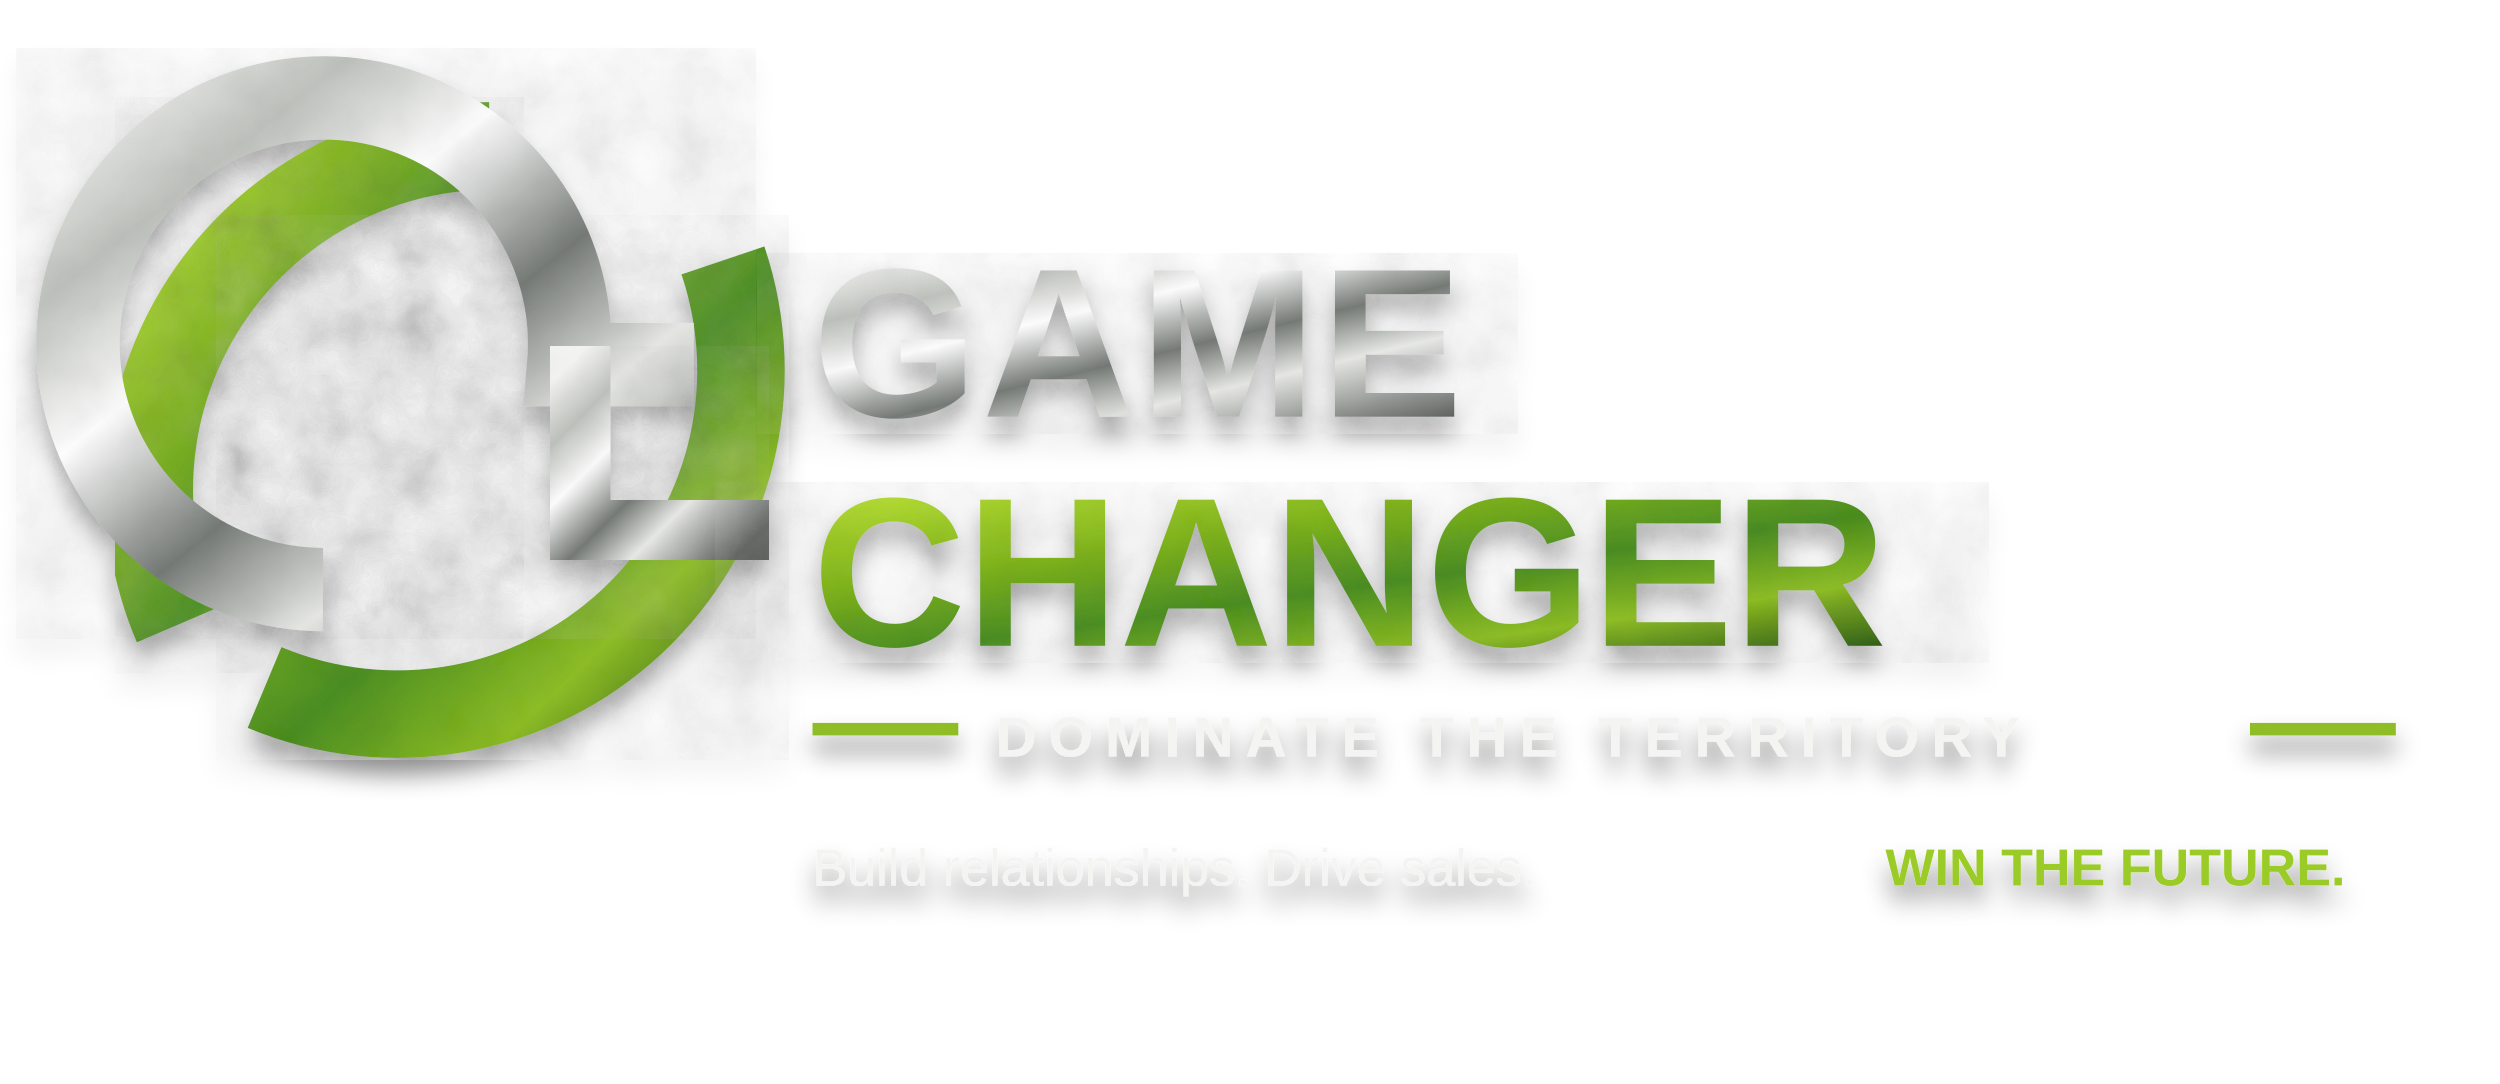
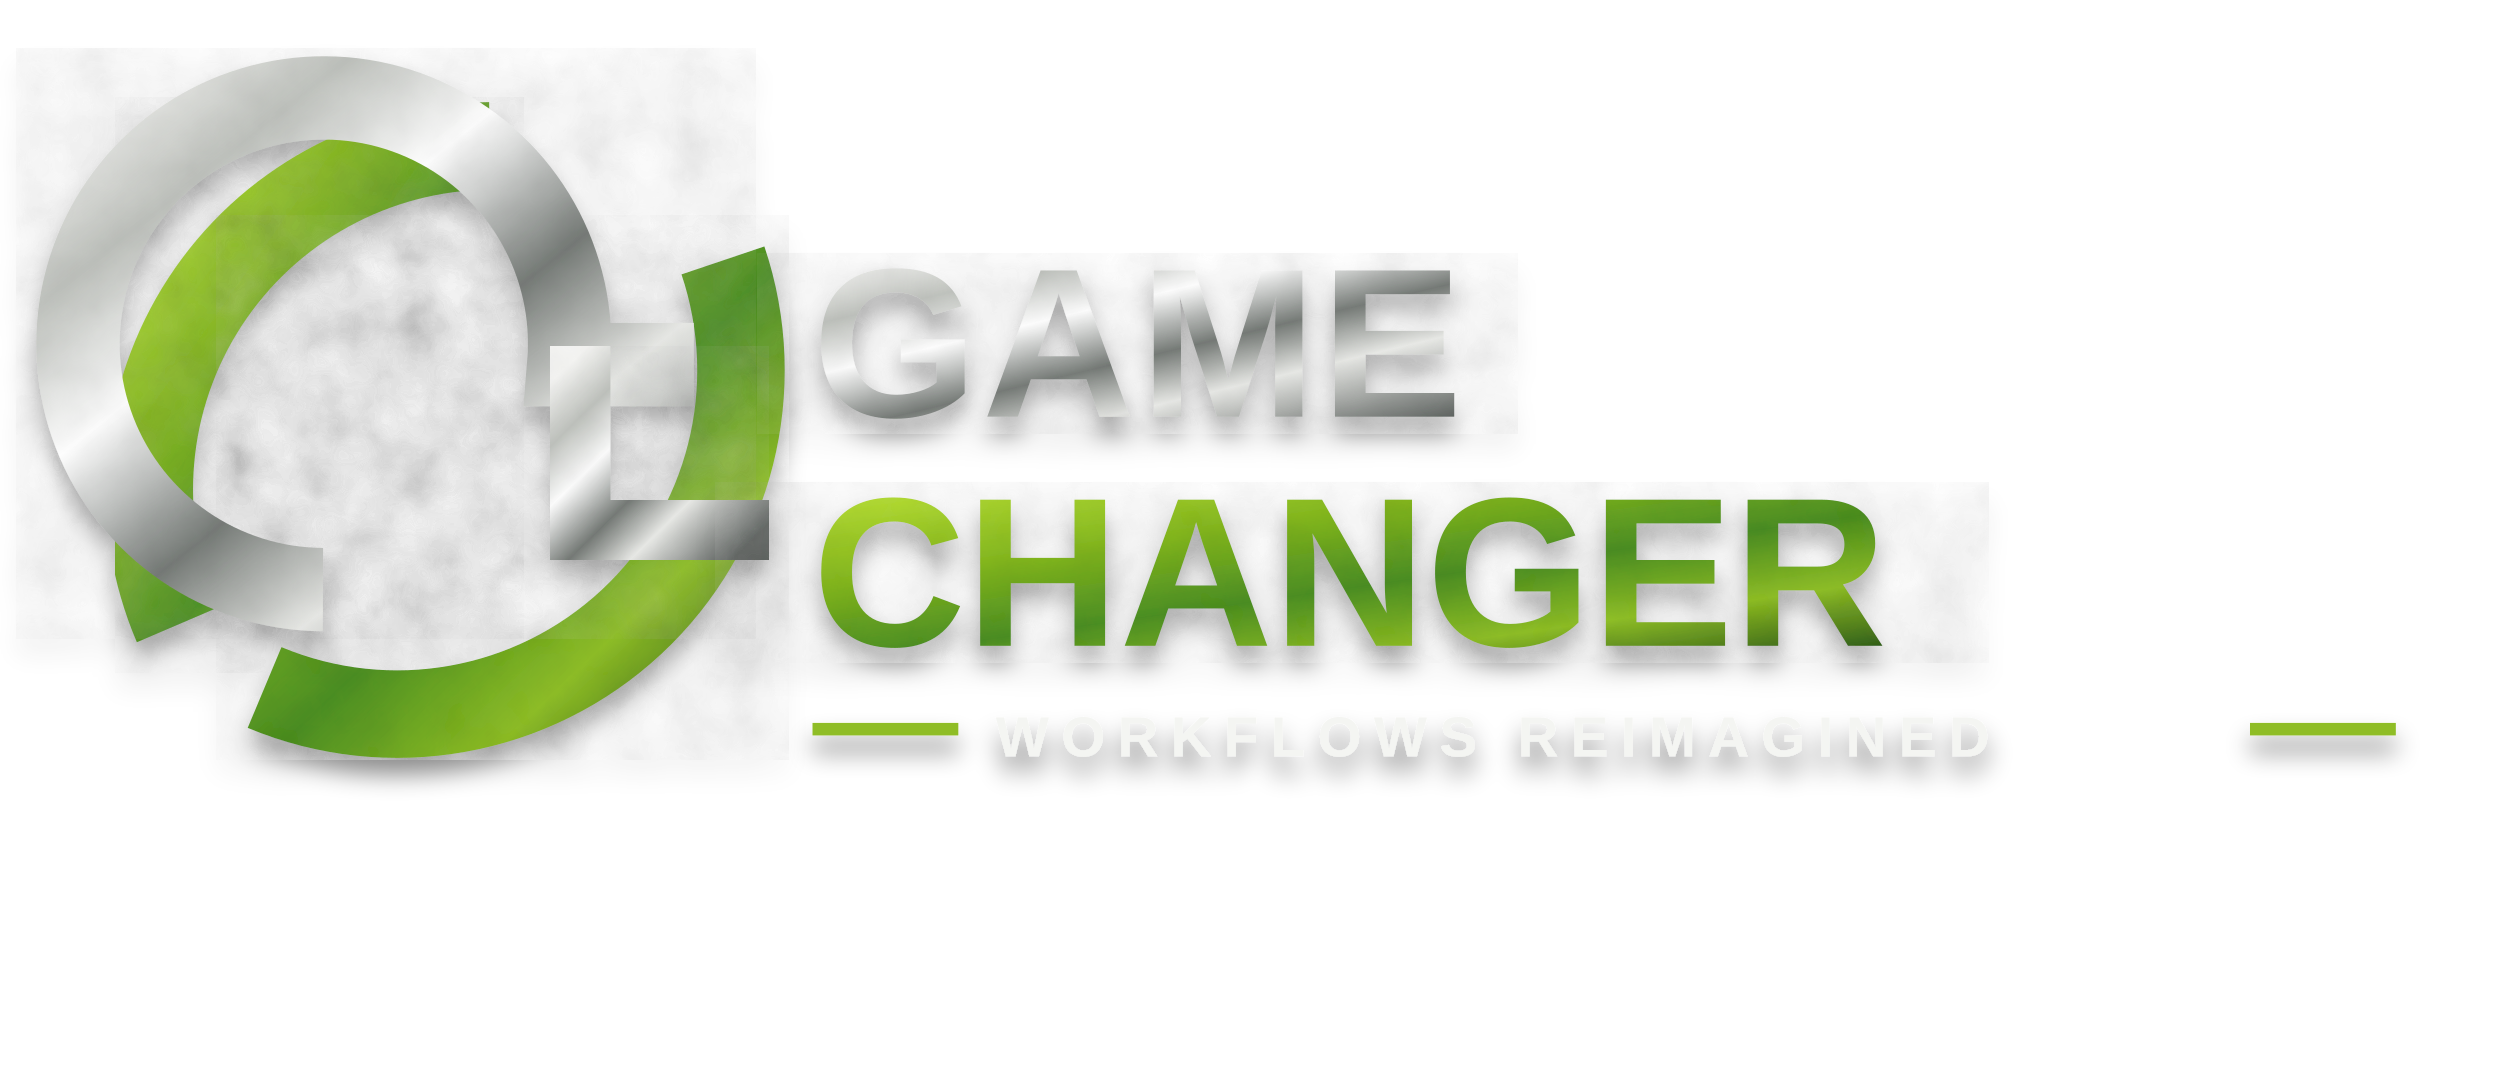
<svg xmlns="http://www.w3.org/2000/svg" viewBox="0 0 1200 520" role="img" aria-labelledby="title desc">
  <defs>
    <linearGradient id="metal" x1="0" y1="0" x2="1" y2="1">
      <stop offset="0" stop-color="#f7f7f5" />
      <stop offset=".18" stop-color="#bfc2bd" />
      <stop offset=".35" stop-color="#ffffff" />
      <stop offset=".55" stop-color="#777c78" />
      <stop offset=".72" stop-color="#e9eae7" />
      <stop offset="1" stop-color="#5d625f" />
    </linearGradient>
    <linearGradient id="green" x1="0" y1="0" x2="1" y2="1">
      <stop offset="0" stop-color="#b8df38" />
      <stop offset=".28" stop-color="#86b91f" />
      <stop offset=".55" stop-color="#4c8f20" />
      <stop offset=".78" stop-color="#8fbf26" />
      <stop offset="1" stop-color="#315e18" />
    </linearGradient>
    <filter id="rough" x="-10%" y="-10%" width="120%" height="120%">
      <feTurbulence type="fractalNoise" baseFrequency=".045" numOctaves="3" seed="8" result="noise" />
      <feColorMatrix in="noise" type="saturate" values="0" result="mono" />
      <feComponentTransfer in="mono">
        <feFuncA type="table" tableValues="0 .18" />
      </feComponentTransfer>
      <feBlend in="SourceGraphic" mode="multiply" />
    </filter>
    <filter id="shadow" x="-20%" y="-20%" width="140%" height="160%">
      <feDropShadow dx="0" dy="8" stdDeviation="6" flood-opacity=".45" />
    </filter>
  </defs>
  <g transform="translate(55 55)" filter="url(#shadow)">
    <path d="M180 15 A165 165 0 0 0 30 245" fill="none" stroke="url(#green)" stroke-width="42" stroke-linecap="butt" filter="url(#rough)" />
    <path d="M72 275 A165 165 0 0 0 292 70" fill="none" stroke="url(#green)" stroke-width="42" stroke-linecap="butt" filter="url(#rough)" />
    <path d="M100 228 A118 118 0 1 1 218 120 L278 120" fill="none" stroke="url(#metal)" stroke-width="40" stroke-linecap="butt" filter="url(#rough)" />
    <path d="M218 120 L218 205 L305 205" fill="none" stroke="url(#metal)" stroke-width="40" stroke-linecap="square" filter="url(#rough)" />
  </g>
  <g transform="translate(390 105)" filter="url(#shadow)">
    <text x="0" y="95" font-family="Arial, Helvetica, sans-serif" font-size="102" font-weight="900" letter-spacing="2" fill="url(#metal)" filter="url(#rough)">GAME</text>
    <text x="0" y="205" font-family="Arial, Helvetica, sans-serif" font-size="102" font-weight="900" letter-spacing="0" fill="url(#green)" filter="url(#rough)">CHANGER</text>
    <line x1="0" y1="245" x2="70" y2="245" stroke="#8fbd27" stroke-width="6" />
-     <text x="88" y="258" font-family="Arial, Helvetica, sans-serif" font-size="27" font-weight="700" letter-spacing="6" fill="#f4f5f2">DOMINATE THE TERRITORY</text>
+     <text x="88" y="258" font-family="Arial, Helvetica, sans-serif" font-size="27" font-weight="700" letter-spacing="6" fill="#f4f5f2">WORKFLOWS REIMAGINED</text>
    <line x1="690" y1="245" x2="760" y2="245" stroke="#8fbd27" stroke-width="6" />
-     <text x="0" y="320" font-family="Arial, Helvetica, sans-serif" font-size="25" fill="#f4f5f2">Build relationships. Drive sales. </text>
-     <text x="515" y="320" font-family="Arial, Helvetica, sans-serif" font-size="25" font-weight="800" fill="#9acb25">WIN THE FUTURE.</text>
  </g>
</svg>
